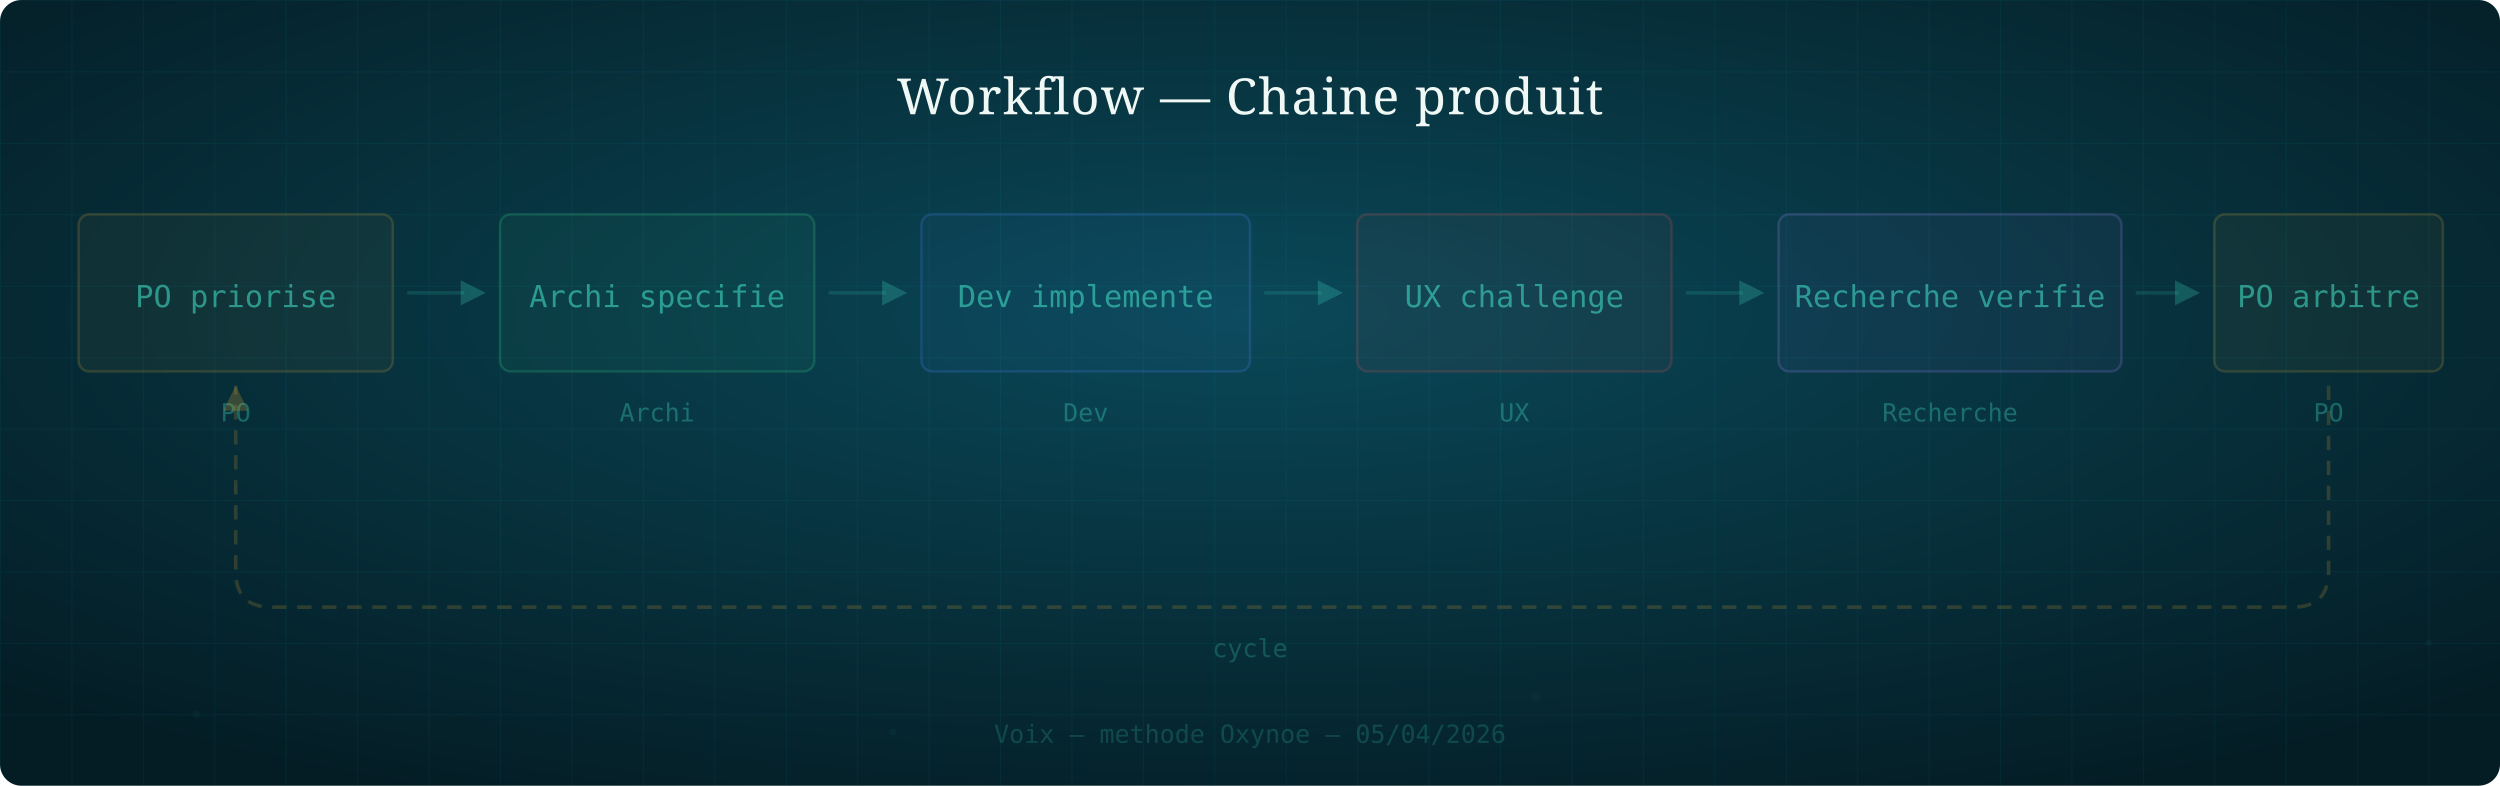
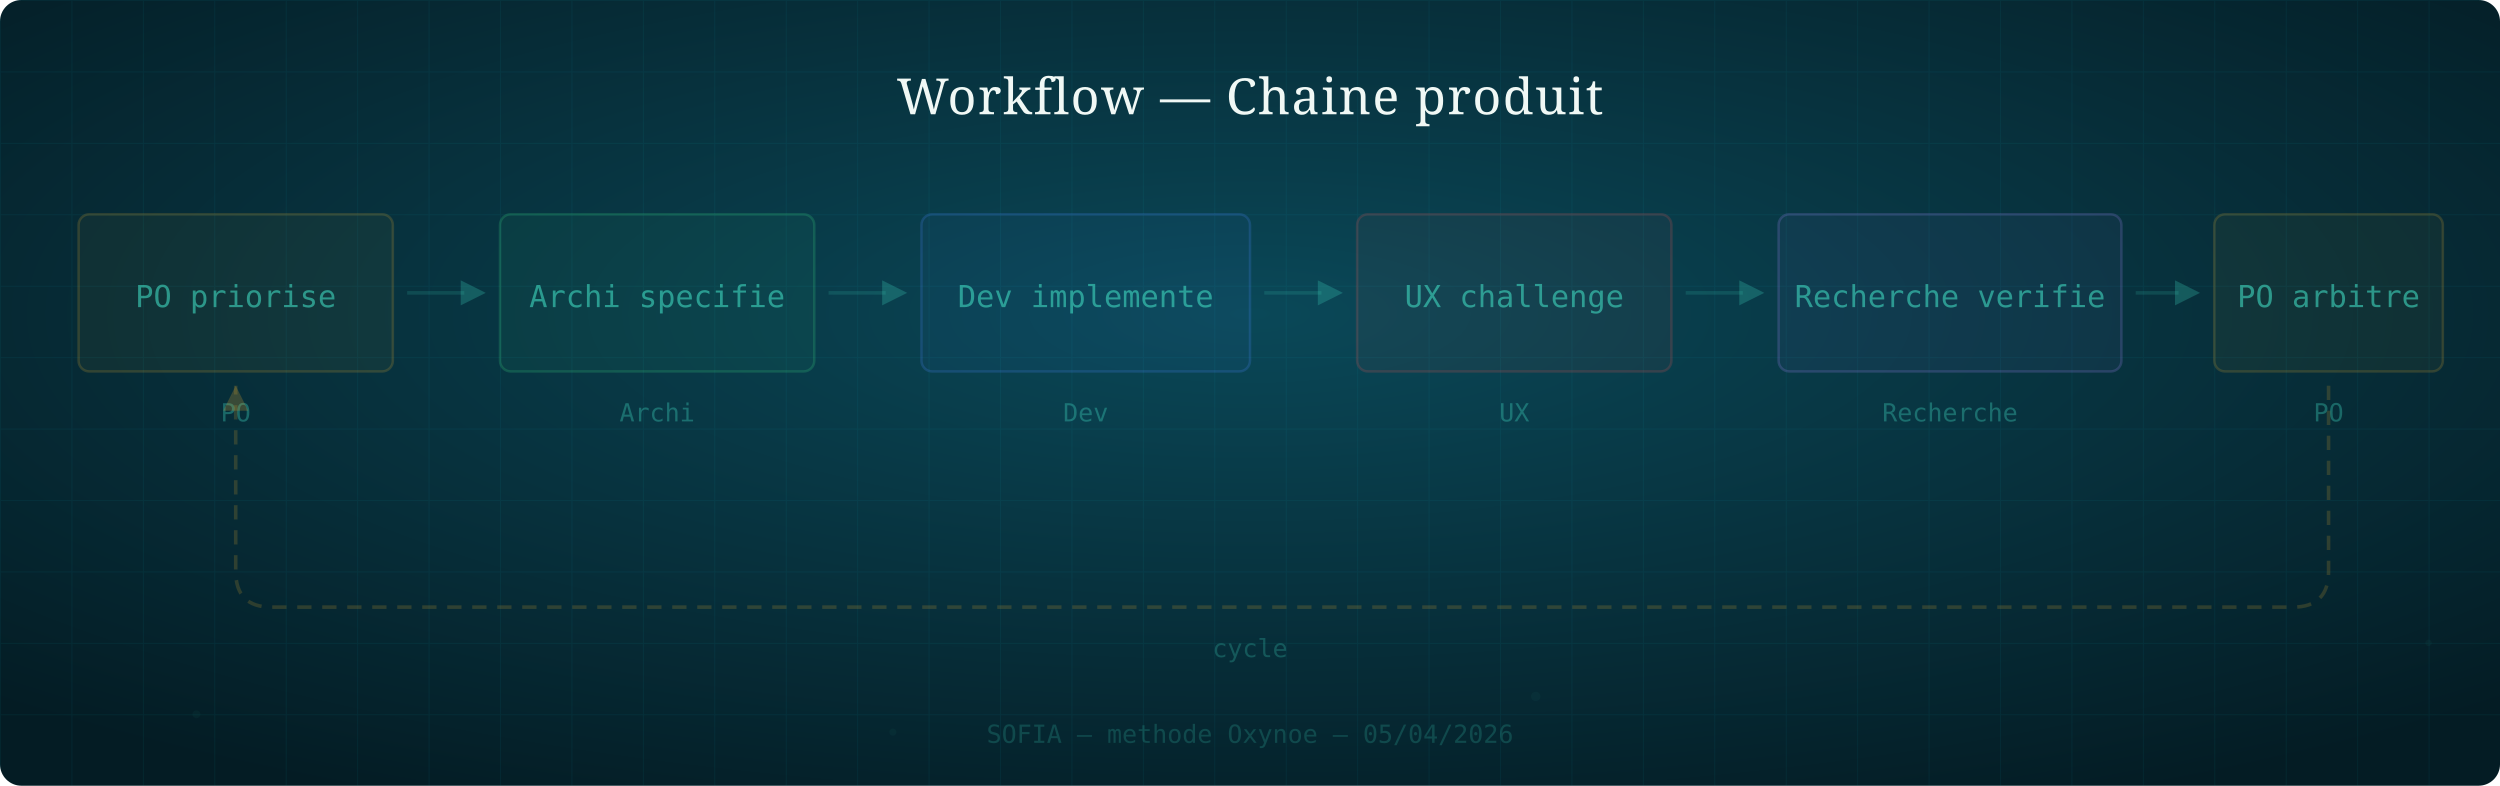
<svg xmlns="http://www.w3.org/2000/svg" viewBox="0 0 700 220" font-family="IBM Plex Mono,monospace">
  <defs>
    <radialGradient id="bg-grad" cx="50%" cy="40%" r="70%">
      <stop offset="0%" stop-color="#0a4858" />
      <stop offset="100%" stop-color="#041c24" />
    </radialGradient>
    <pattern id="grid" width="20" height="20" patternUnits="userSpaceOnUse">
      <path d="M 20 0 L 0 0 0 20" fill="none" stroke="rgba(0,200,220,0.06)" stroke-width="0.5" />
    </pattern>
  </defs>
  <rect width="700" height="220" fill="url(#bg-grad)" rx="6" />
  <rect width="700" height="220" fill="url(#grid)" rx="6" />
  <text x="350" y="32" text-anchor="middle" fill="#f0f8f5" font-family="Georgia,serif" font-size="14" font-weight="300" letter-spacing="0.03em">Workflow — Chaine produit</text>
  <rect x="22" y="60" width="88" height="44" rx="3" fill="rgba(212,160,48,0.05)" stroke="rgba(212,160,48,0.2)" stroke-width="0.7" />
  <text x="66" y="86" text-anchor="middle" fill="rgba(64,216,192,0.6)" font-size="8.5">PO priorise</text>
  <text x="66" y="118" text-anchor="middle" fill="rgba(64,216,192,0.35)" font-size="7">PO</text>
  <line x1="114" y1="82" x2="130" y2="82" stroke="rgba(64,216,192,0.15)" stroke-width="1" />
  <path d="M7,-3.5 L0,0 L7,3.5Z" fill="rgba(64,216,192,0.25)" transform="translate(136,82) rotate(180)" />
  <rect x="140" y="60" width="88" height="44" rx="3" fill="rgba(61,220,132,0.05)" stroke="rgba(61,220,132,0.2)" stroke-width="0.7" />
  <text x="184" y="86" text-anchor="middle" fill="rgba(64,216,192,0.6)" font-size="8.5">Archi specifie</text>
  <text x="184" y="118" text-anchor="middle" fill="rgba(64,216,192,0.35)" font-size="7">Archi</text>
  <line x1="232" y1="82" x2="248" y2="82" stroke="rgba(64,216,192,0.15)" stroke-width="1" />
  <path d="M7,-3.5 L0,0 L7,3.5Z" fill="rgba(64,216,192,0.25)" transform="translate(254,82) rotate(180)" />
  <rect x="258" y="60" width="92" height="44" rx="3" fill="rgba(79,138,255,0.05)" stroke="rgba(79,138,255,0.2)" stroke-width="0.7" />
  <text x="304" y="86" text-anchor="middle" fill="rgba(64,216,192,0.6)" font-size="8.5">Dev implemente</text>
  <text x="304" y="118" text-anchor="middle" fill="rgba(64,216,192,0.35)" font-size="7">Dev</text>
  <line x1="354" y1="82" x2="370" y2="82" stroke="rgba(64,216,192,0.15)" stroke-width="1" />
  <path d="M7,-3.5 L0,0 L7,3.5Z" fill="rgba(64,216,192,0.25)" transform="translate(376,82) rotate(180)" />
  <rect x="380" y="60" width="88" height="44" rx="3" fill="rgba(224,80,80,0.05)" stroke="rgba(224,80,80,0.2)" stroke-width="0.7" />
  <text x="424" y="86" text-anchor="middle" fill="rgba(64,216,192,0.6)" font-size="8.5">UX challenge</text>
  <text x="424" y="118" text-anchor="middle" fill="rgba(64,216,192,0.35)" font-size="7">UX</text>
  <line x1="472" y1="82" x2="488" y2="82" stroke="rgba(64,216,192,0.15)" stroke-width="1" />
  <path d="M7,-3.5 L0,0 L7,3.5Z" fill="rgba(64,216,192,0.25)" transform="translate(494,82) rotate(180)" />
  <rect x="498" y="60" width="96" height="44" rx="3" fill="rgba(167,139,250,0.05)" stroke="rgba(167,139,250,0.2)" stroke-width="0.7" />
  <text x="546" y="86" text-anchor="middle" fill="rgba(64,216,192,0.6)" font-size="8.5">Recherche verifie</text>
  <text x="546" y="118" text-anchor="middle" fill="rgba(64,216,192,0.35)" font-size="7">Recherche</text>
  <line x1="598" y1="82" x2="610" y2="82" stroke="rgba(64,216,192,0.15)" stroke-width="1" />
  <path d="M7,-3.5 L0,0 L7,3.5Z" fill="rgba(64,216,192,0.25)" transform="translate(616,82) rotate(180)" />
  <rect x="620" y="60" width="64" height="44" rx="3" fill="rgba(212,160,48,0.05)" stroke="rgba(212,160,48,0.2)" stroke-width="0.7" />
  <text x="652" y="86" text-anchor="middle" fill="rgba(64,216,192,0.6)" font-size="8.5">PO arbitre</text>
  <text x="652" y="118" text-anchor="middle" fill="rgba(64,216,192,0.35)" font-size="7">PO</text>
  <path d="M 652 108 L 652 160 Q 652 170 642 170 L 76 170 Q 66 170 66 160 L 66 108" fill="none" stroke="rgba(212,160,48,0.2)" stroke-width="1" stroke-dasharray="4,3" />
  <path d="M7,-3.5 L0,0 L7,3.5Z" fill="rgba(212,160,48,0.25)" transform="translate(66,108) rotate(90)" />
  <text x="350" y="184" text-anchor="middle" fill="rgba(64,216,192,0.25)" font-size="7">cycle</text>
  <circle cx="55" cy="200" r="1.1" fill="rgba(64,216,192,0.04)" />
  <circle cx="430" cy="195" r="1.3" fill="rgba(64,216,192,0.04)" />
  <circle cx="680" cy="180" r="0.9" fill="rgba(64,216,192,0.04)" />
  <circle cx="250" cy="205" r="1.0" fill="rgba(64,216,192,0.04)" />
-   <text x="350" y="208" text-anchor="middle" fill="rgba(64,216,192,0.2)" font-size="7">Voix — methode Oxynoe — 05/04/2026</text>
+   <text x="350" y="208" text-anchor="middle" fill="rgba(64,216,192,0.2)" font-size="7">SOFIA — methode Oxynoe — 05/04/2026</text>
</svg>
